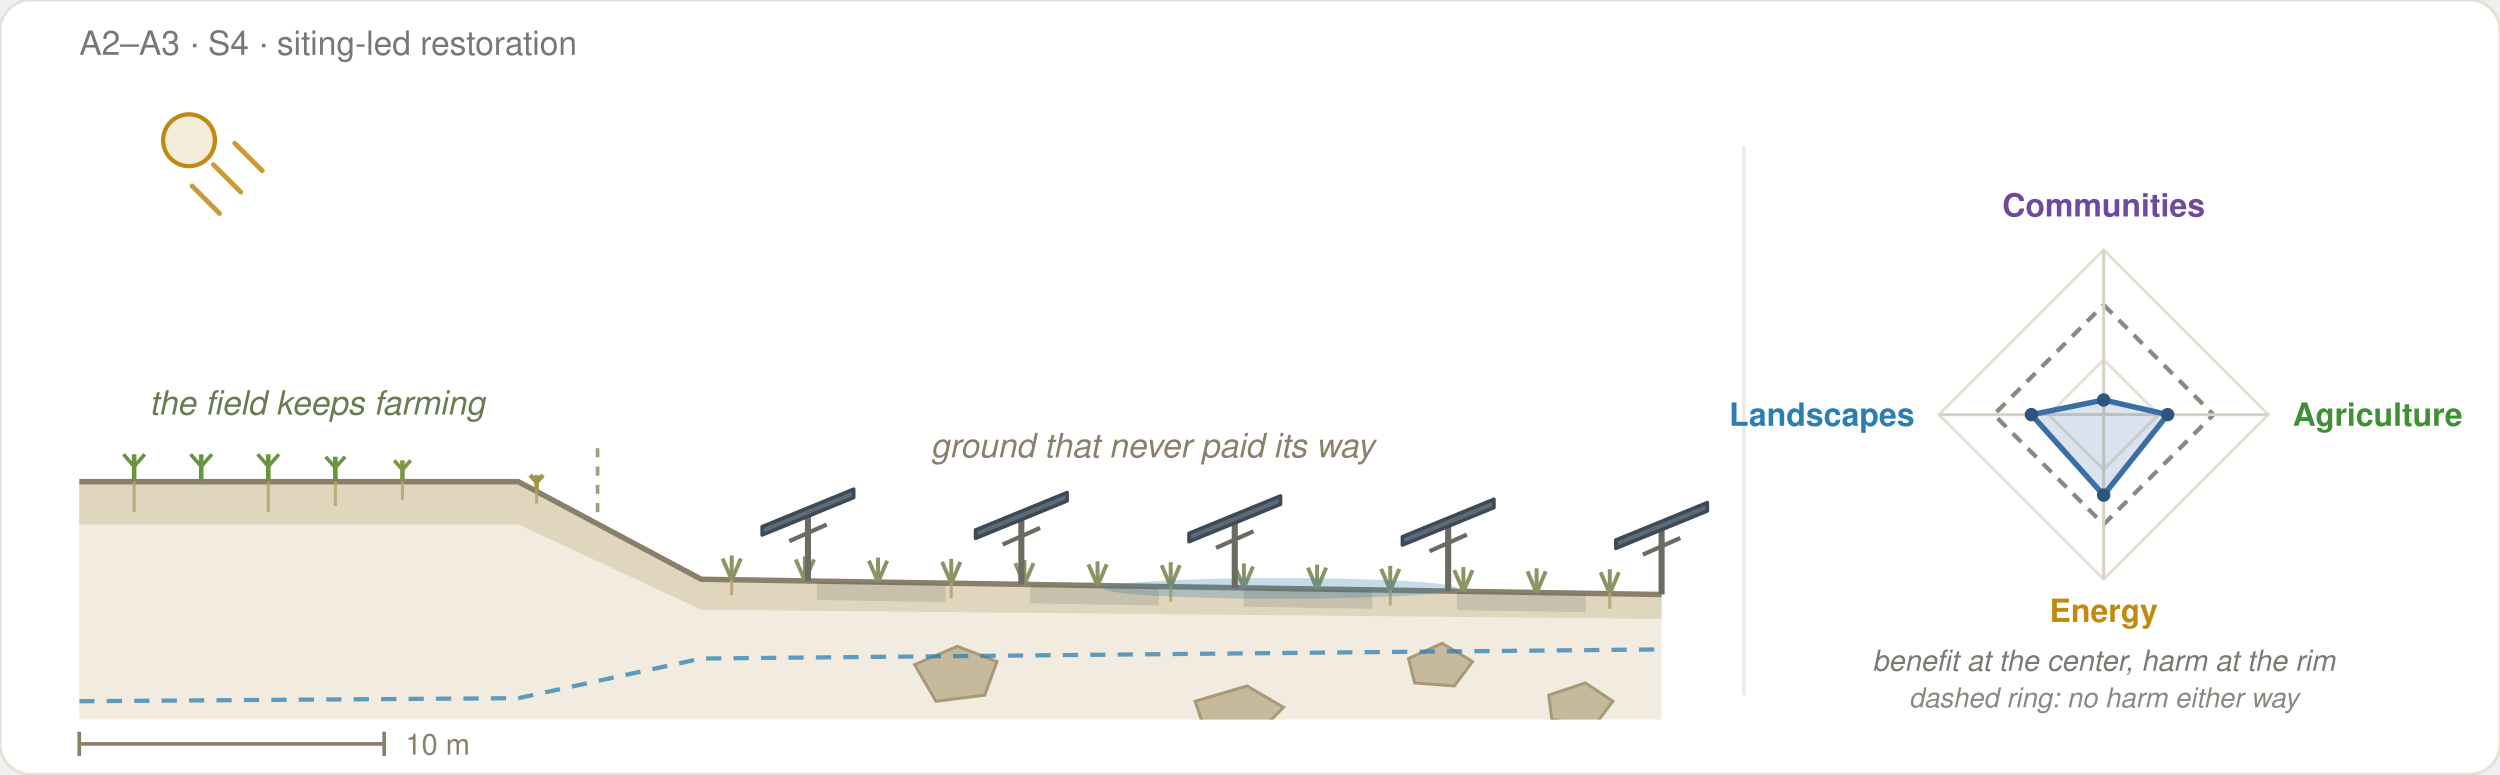
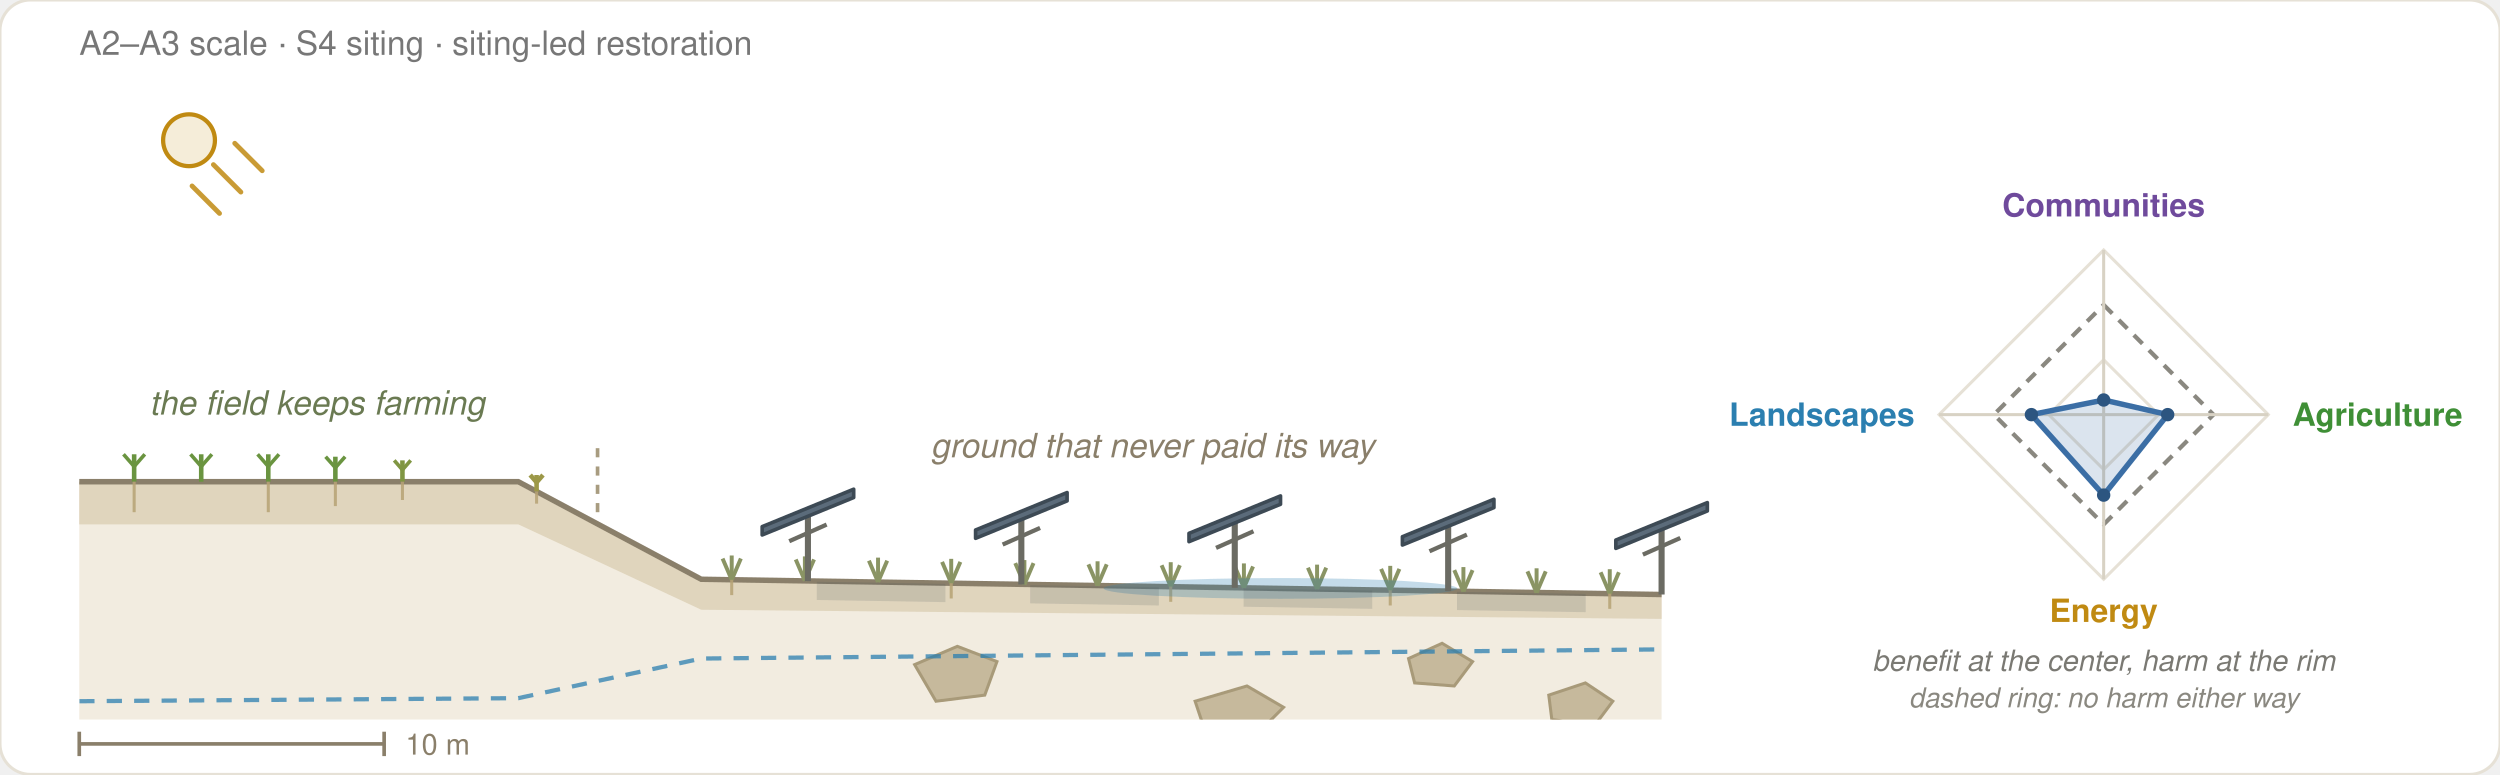
<svg xmlns="http://www.w3.org/2000/svg" viewBox="0 14 820 254" width="820" height="254" font-family="Helvetica, Arial, sans-serif" role="img">
  <defs>
    <g id="module">
      <line x1="-9" y1="16" x2="9" y2="8" stroke="#6b6b63" stroke-width="1.4" vector-effect="non-scaling-stroke" />
      <polygon points="-22,9 22,-9 22,-5 -22,13" fill="#5b6b7a" stroke="#3d4a55" stroke-width="1.2" stroke-linejoin="round" vector-effect="non-scaling-stroke" />
    </g>
    <g id="crop">
      <line x1="0" y1="0" x2="0" y2="-9" stroke="#6a9440" stroke-width="1.5" />
      <line x1="0" y1="-5" x2="-3.5" y2="-9" stroke="#6a9440" stroke-width="1.2" />
      <line x1="0" y1="-5" x2="3.5" y2="-9" stroke="#6a9440" stroke-width="1.2" />
    </g>
    <g id="crop-82">
      <line x1="0" y1="0" x2="0" y2="-8.2" stroke="#6a9440" stroke-width="1.5" />
      <line x1="0" y1="-4.6" x2="-3.2" y2="-8.2" stroke="#6a9440" stroke-width="1.2" />
      <line x1="0" y1="-4.6" x2="3.2" y2="-8.2" stroke="#6a9440" stroke-width="1.2" />
    </g>
    <g id="crop-70">
      <line x1="0" y1="0" x2="0" y2="-7" stroke="#809642" stroke-width="1.5" />
      <line x1="0" y1="-3.9" x2="-2.7" y2="-7" stroke="#809642" stroke-width="1.2" />
      <line x1="0" y1="-3.9" x2="2.7" y2="-7" stroke="#809642" stroke-width="1.2" />
    </g>
    <g id="crop-54">
      <line x1="0" y1="0" x2="0" y2="-5.4" stroke="#9c9848" stroke-width="1.5" />
      <line x1="0" y1="-3.0" x2="-2.1" y2="-5.4" stroke="#9c9848" stroke-width="1.5" />
      <line x1="0" y1="-3.0" x2="2.1" y2="-5.4" stroke="#9c9848" stroke-width="1.5" />
    </g>
    <g id="tuft">
      <line x1="0" y1="0" x2="-3" y2="-7" stroke="#8a9464" stroke-width="1.3" />
      <line x1="0" y1="0" x2="0" y2="-8" stroke="#8a9464" stroke-width="1.3" />
      <line x1="0" y1="0" x2="3" y2="-7" stroke="#8a9464" stroke-width="1.3" />
    </g>
    <clipPath id="soilclip">
      <path d="M26,172 L170,172 L230,204 L545,209 L545,250 L26,250 Z" />
    </clipPath>
  </defs>
  <rect y="14" width="820" height="254" rx="10" fill="#ffffff" stroke="#e6e1d6" />
-   <text x="26" y="32" fill="#777" font-size="11">A2–A3 · S4 · siting-led restoration</text>
+   <text x="26" y="32" fill="#777" font-size="11">A2–A3 scale · S4 siting · siting-led restoration</text>
  <g stroke="#c08a12" stroke-linecap="round">
    <circle cx="62" cy="60" r="8.5" fill="#c08a12" fill-opacity="0.16" stroke-width="1.4" />
    <g stroke-width="1.6" opacity="0.85">
      <line x1="63" y1="75" x2="72" y2="84" />
      <line x1="70" y1="68" x2="79" y2="77" />
      <line x1="77" y1="61" x2="86" y2="70" />
    </g>
  </g>
  <path d="M26,172 L170,172 L230,204 L545,209 L545,250 L26,250 Z" fill="#f2ece0" />
  <g clip-path="url(#soilclip)">
    <path d="M26,172 L170,172 L230,204 L545,209 L545,217 L230,214 L170,186 L26,186 Z" fill="#e0d5bd" />
    <path d="M300,232 l14,-6 l13,5 l-4,11 l-16,2 z" fill="#c6b99c" stroke="#a89a79" stroke-width="1" />
    <path d="M392,244 l17,-5 l12,7 l-9,9 l-17,-2 z" fill="#c6b99c" stroke="#a89a79" stroke-width="1" />
    <path d="M462,230 l11,-5 l10,6 l-6,8 l-13,-1 z" fill="#c6b99c" stroke="#a89a79" stroke-width="1" />
    <path d="M508,242 l12,-4 l9,6 l-6,8 l-14,-2 z" fill="#c6b99c" stroke="#a89a79" stroke-width="1" />
    <path d="M26,244 L170,243 L230,230 L545,227" fill="none" stroke="#2b7fb0" stroke-width="1.4" stroke-dasharray="5 4" opacity="0.75" />
  </g>
  <path d="M26,172 L170,172 L230,204 L545,209" fill="none" stroke="#8a7f6a" stroke-width="1.8" />
  <g>
    <use href="#crop" x="44" y="172" />
    <use href="#crop" x="66" y="172" />
    <use href="#crop" x="88" y="172" />
    <use href="#crop-82" x="110" y="172" />
    <use href="#crop-70" x="132" y="172" />
    <use href="#crop-54" x="176" y="175.2" />
  </g>
  <g stroke="#b6a274" stroke-width="1" opacity="0.85">
    <path d="M44,172 v10" />
    <path d="M88,172 v10" />
    <path d="M110,172 v8" />
    <path d="M132,172 v6" />
    <path d="M176,175.2 v4" />
  </g>
  <g>
    <use href="#tuft" x="240" y="204.2" />
    <use href="#tuft" x="264" y="204.5" />
    <use href="#tuft" x="288" y="204.9" />
    <use href="#tuft" x="312" y="205.3" />
    <use href="#tuft" x="336" y="205.7" />
    <use href="#tuft" x="360" y="206.1" />
    <use href="#tuft" x="384" y="206.4" />
    <use href="#tuft" x="408" y="206.8" />
    <use href="#tuft" x="432" y="207.2" />
    <use href="#tuft" x="456" y="207.6" />
    <use href="#tuft" x="480" y="208.0" />
    <use href="#tuft" x="504" y="208.4" />
    <use href="#tuft" x="528" y="208.7" />
  </g>
  <g stroke="#b6a274" stroke-width="1" opacity="0.85">
    <path d="M240,204.2 v5" />
    <path d="M312,205.3 v5" />
    <path d="M384,206.4 v5" />
    <path d="M456,207.6 v5" />
    <path d="M528,208.7 v5" />
  </g>
  <ellipse cx="420" cy="207" rx="58" ry="3.4" fill="#2b7fb0" opacity="0.28" />
  <g fill="#3d4a55" opacity="0.16">
    <path d="M267.9,204.8 L310.1,205.5 L310.1,211.5 L267.9,210.8 Z" />
    <path d="M337.9,205.9 L380.1,206.6 L380.1,212.6 L337.9,211.9 Z" />
    <path d="M407.9,207.0 L450.1,207.7 L450.1,213.7 L407.9,213.0 Z" />
    <path d="M477.9,208.1 L520.1,208.8 L520.1,214.8 L477.9,214.1 Z" />
  </g>
  <line x1="265" y1="204.6" x2="265" y2="180.6" stroke="#6b6b63" stroke-width="2" />
  <use href="#module" transform="translate(265,180.6) scale(0.682)" />
  <line x1="335" y1="205.7" x2="335" y2="181.7" stroke="#6b6b63" stroke-width="2" />
  <use href="#module" transform="translate(335,181.7) scale(0.682)" />
  <line x1="405" y1="206.8" x2="405" y2="182.8" stroke="#6b6b63" stroke-width="2" />
  <use href="#module" transform="translate(405,182.8) scale(0.682)" />
  <line x1="475" y1="207.9" x2="475" y2="183.9" stroke="#6b6b63" stroke-width="2" />
  <use href="#module" transform="translate(475,183.9) scale(0.682)" />
  <line x1="545" y1="209" x2="545" y2="185" stroke="#6b6b63" stroke-width="2" />
  <use href="#module" transform="translate(545,185) scale(0.682)" />
  <path d="M196,182 v-24" stroke="#a89c80" stroke-width="1.2" stroke-dasharray="3 3" />
  <text x="104" y="150" fill="#6a7a52" font-size="11" font-style="italic" text-anchor="middle">the field keeps farming</text>
  <text x="378" y="164" fill="#8a7f6a" font-size="11" font-style="italic" text-anchor="middle">ground that never paid its way</text>
  <g stroke="#8a7f6a" stroke-width="1.2" fill="none">
    <path d="M26,258 h100" />
    <path d="M26,254 v8" />
    <path d="M126,254 v8" />
  </g>
  <text x="133" y="261.5" fill="#8a7f6a" font-size="9.5">10 m</text>
-   <line x1="572" y1="62" x2="572" y2="242" stroke="#ece7db" stroke-width="1" />
  <polygon points="690,132 708,150 690,168 672,150" fill="none" stroke="#e6e1d6" stroke-width="1" />
  <polygon points="690,114 726,150 690,186 654,150" fill="none" stroke="#8a8880" stroke-width="1.4" stroke-dasharray="4 3" />
  <polygon points="690,96 744,150 690,204 636,150" fill="none" stroke="#e6e1d6" stroke-width="1" />
  <line x1="690" y1="150" x2="690" y2="96" stroke="#d8d2c4" stroke-width="1" />
  <line x1="690" y1="150" x2="744" y2="150" stroke="#d8d2c4" stroke-width="1" />
  <line x1="690" y1="150" x2="690" y2="204" stroke="#d8d2c4" stroke-width="1" />
  <line x1="690" y1="150" x2="636" y2="150" stroke="#d8d2c4" stroke-width="1" />
  <text x="690" y="85" fill="#6f4a9c" font-size="10.5" font-weight="600" text-anchor="middle">Communities</text>
  <text x="752" y="150" fill="#3f8f36" font-size="10.5" font-weight="600" text-anchor="start" dominant-baseline="middle">Agriculture</text>
  <text x="690" y="218" fill="#c08a12" font-size="10.5" font-weight="600" text-anchor="middle">Energy</text>
  <text x="628" y="150" fill="#2b7fb0" font-size="10.5" font-weight="600" text-anchor="end" dominant-baseline="middle">Landscapes</text>
  <polygon points="690,145.2 711.0,150 690,176.4 666.3,150" fill="#3b6ea5" fill-opacity="0.18" stroke="#3b6ea5" stroke-width="1.8" />
  <circle cx="690" cy="145.2" r="2.2" fill="#2c5580" />
  <circle cx="711.0" cy="150" r="2.2" fill="#2c5580" />
  <circle cx="690" cy="176.4" r="2.2" fill="#2c5580" />
  <circle cx="666.3" cy="150" r="2.2" fill="#2c5580" />
  <text x="690" y="234" fill="#7a7973" font-size="9.5" font-style="italic" text-anchor="middle">benefit at the center, harm at the rim</text>
  <text x="690" y="246" fill="#8a8880" font-size="9" font-style="italic" text-anchor="middle">dashed ring: no harm either way</text>
</svg>
